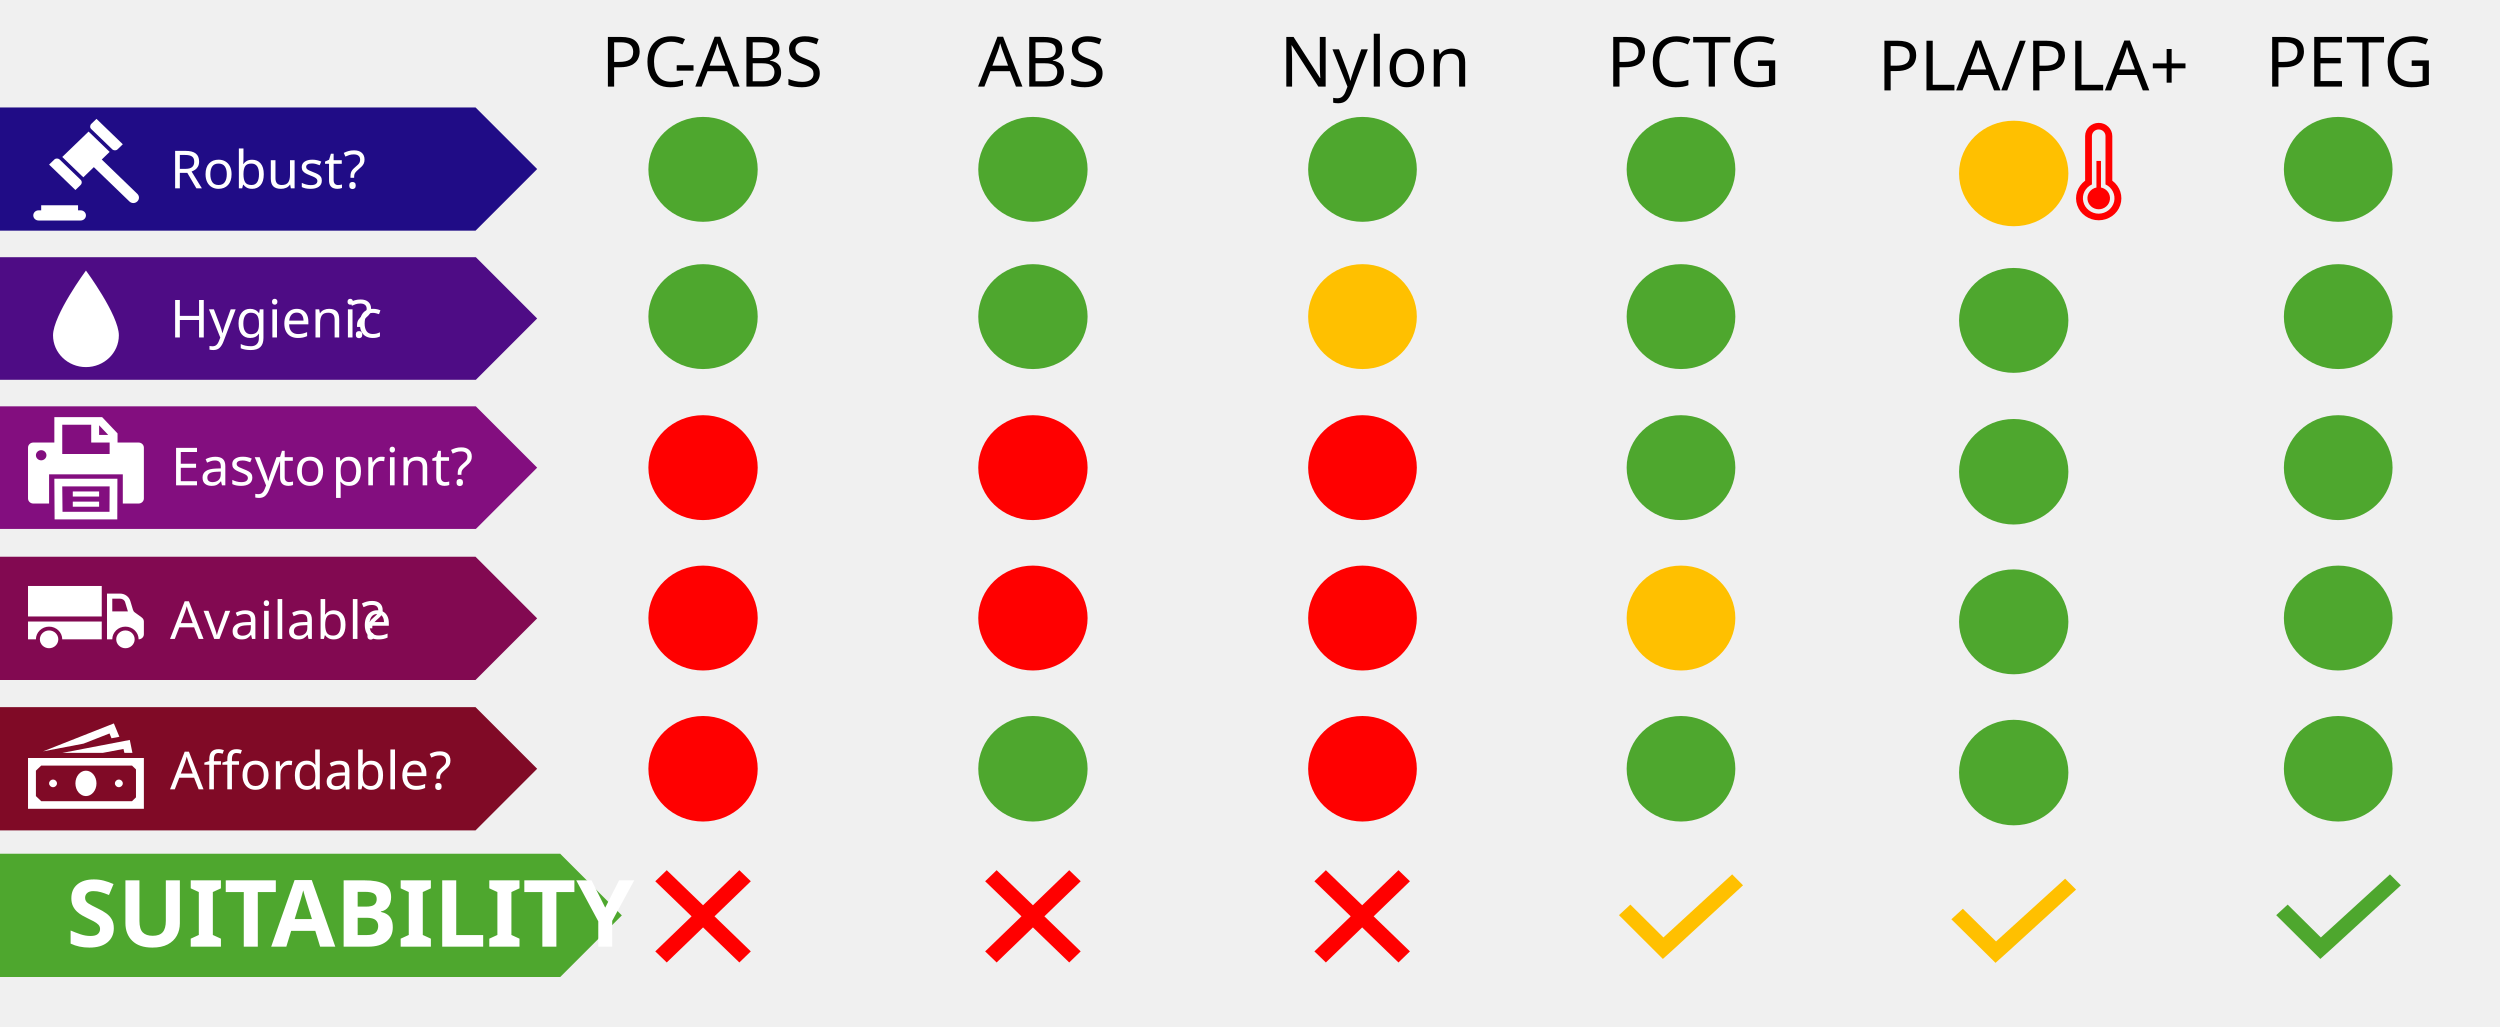
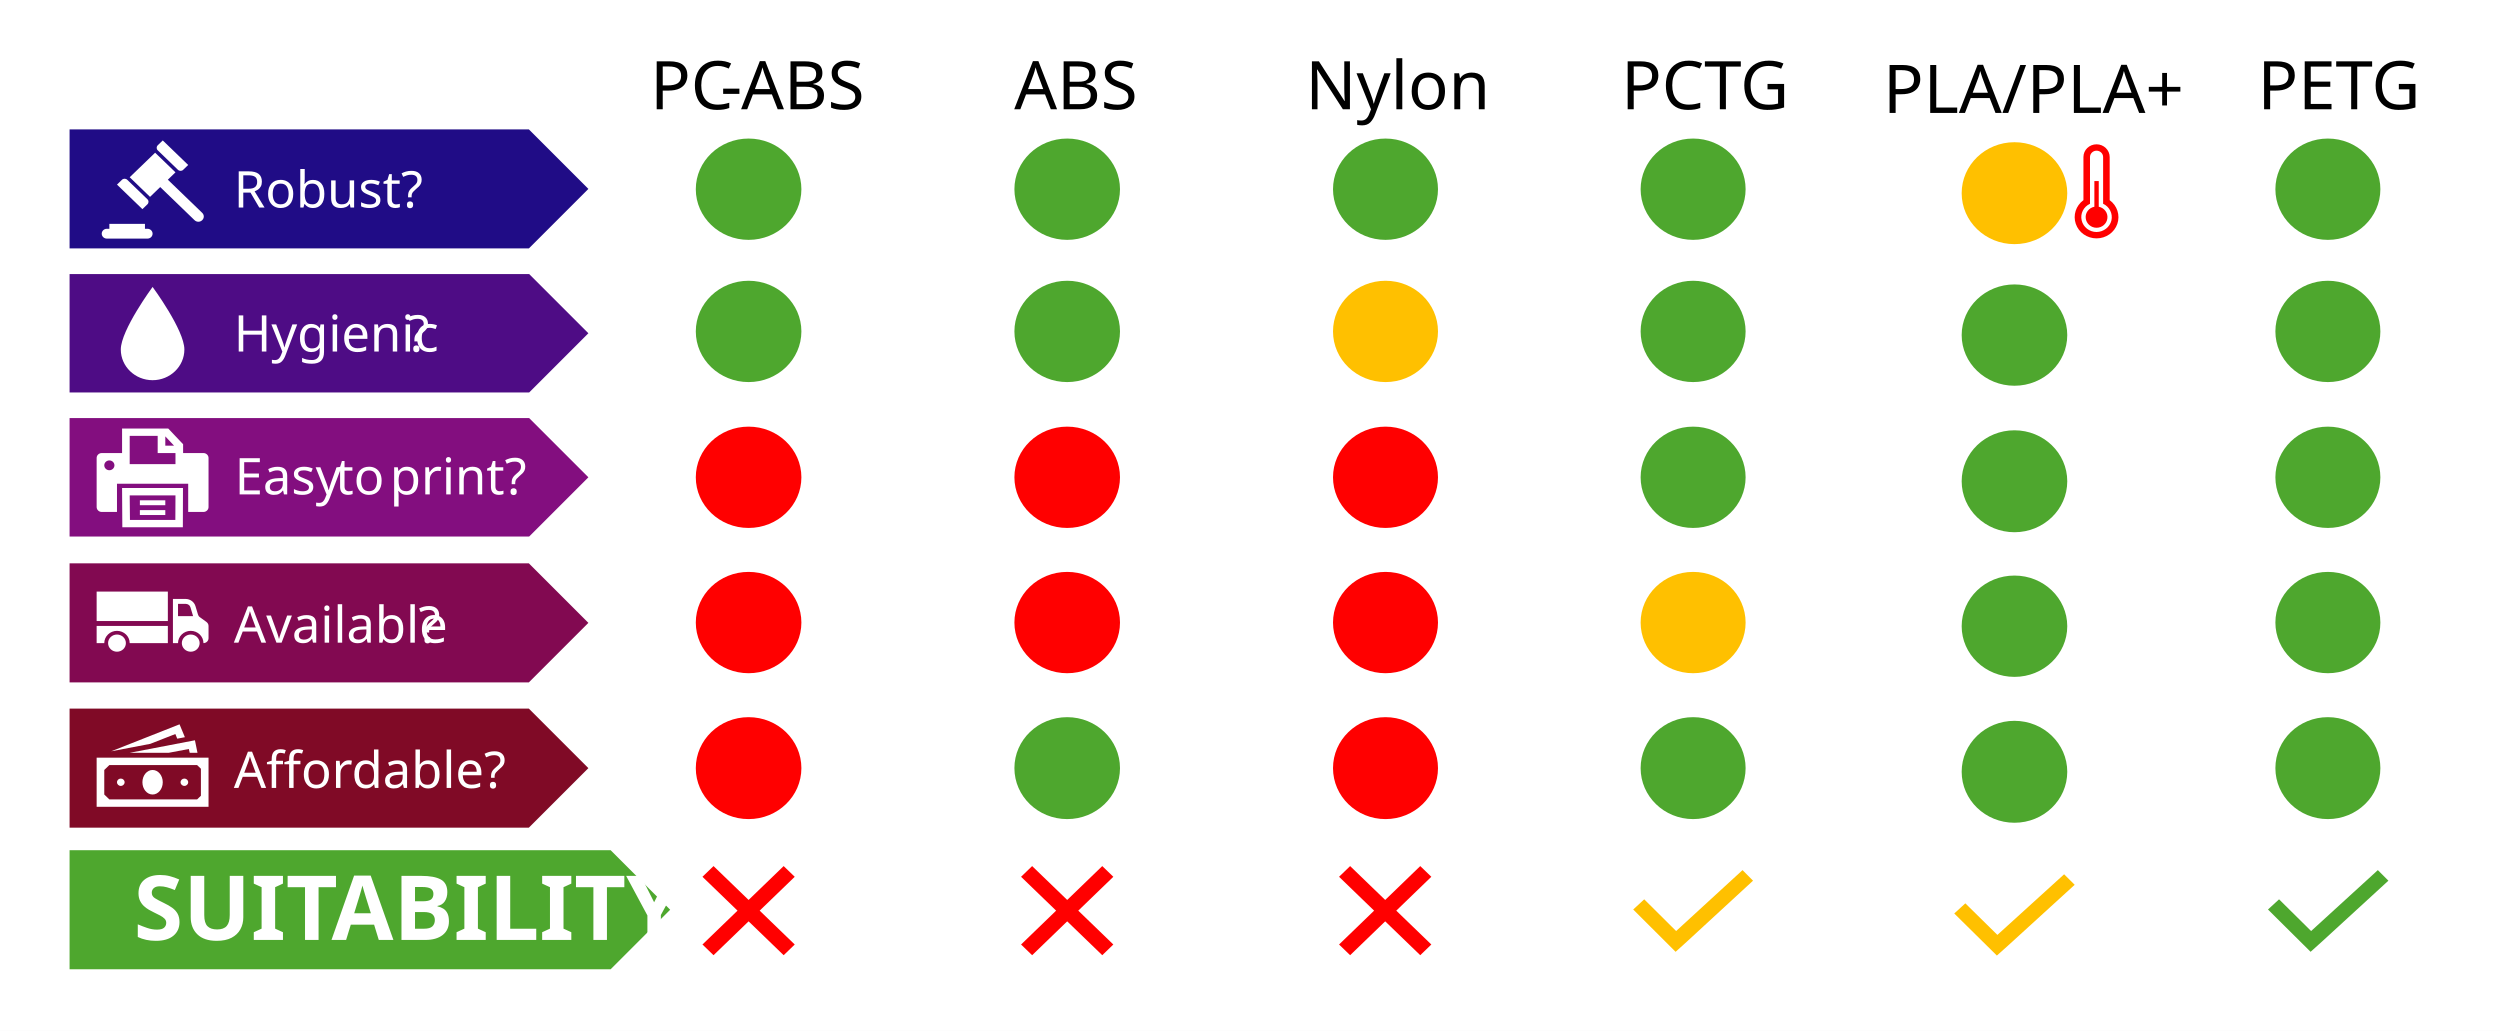
- <svg xmlns="http://www.w3.org/2000/svg" width="3956" height="1625" overflow="hidden">
+ <svg xmlns="http://www.w3.org/2000/svg" width="4096" height="1689" overflow="hidden">
  <defs>
    <clipPath id="clip0">
-       <rect x="199" y="487" width="3956" height="1625" />
+       <rect x="85" y="445" width="4096" height="1689" />
    </clipPath>
    <clipPath id="clip1">
      <rect x="2756" y="1838" width="206" height="199" />
    </clipPath>
    <clipPath id="clip2">
      <rect x="2756" y="1838" width="206" height="199" />
    </clipPath>
    <clipPath id="clip3">
      <rect x="2756" y="1838" width="206" height="199" />
    </clipPath>
    <clipPath id="clip4">
      <rect x="1208" y="1838" width="206" height="199" />
    </clipPath>
    <clipPath id="clip5">
      <rect x="1208" y="1838" width="206" height="199" />
    </clipPath>
    <clipPath id="clip6">
      <rect x="1208" y="1838" width="206" height="199" />
    </clipPath>
    <clipPath id="clip7">
      <rect x="235" y="658" width="200" height="195" />
    </clipPath>
    <clipPath id="clip8">
      <rect x="235" y="658" width="200" height="195" />
    </clipPath>
    <clipPath id="clip9">
      <rect x="235" y="658" width="200" height="195" />
    </clipPath>
    <clipPath id="clip10">
      <rect x="3434" y="675" width="172" height="167" />
    </clipPath>
    <clipPath id="clip11">
      <rect x="3434" y="675" width="172" height="167" />
    </clipPath>
    <clipPath id="clip12">
      <rect x="3434" y="675" width="172" height="167" />
    </clipPath>
    <clipPath id="clip13">
      <rect x="235" y="895" width="200" height="193" />
    </clipPath>
    <clipPath id="clip14">
      <rect x="235" y="895" width="200" height="193" />
    </clipPath>
    <clipPath id="clip15">
      <rect x="235" y="895" width="200" height="193" />
    </clipPath>
    <clipPath id="clip16">
      <rect x="235" y="1130" width="200" height="195" />
    </clipPath>
    <clipPath id="clip17">
      <rect x="235" y="1130" width="200" height="195" />
    </clipPath>
    <clipPath id="clip18">
      <rect x="235" y="1130" width="200" height="195" />
    </clipPath>
    <clipPath id="clip19">
      <rect x="235" y="1366" width="200" height="193" />
    </clipPath>
    <clipPath id="clip20">
      <rect x="235" y="1366" width="200" height="193" />
    </clipPath>
    <clipPath id="clip21">
      <rect x="235" y="1366" width="200" height="193" />
    </clipPath>
    <clipPath id="clip22">
      <rect x="235" y="1606" width="200" height="193" />
    </clipPath>
    <clipPath id="clip23">
      <rect x="235" y="1606" width="200" height="193" />
    </clipPath>
    <clipPath id="clip24">
      <rect x="235" y="1606" width="200" height="193" />
    </clipPath>
    <clipPath id="clip25">
      <rect x="1731" y="1838" width="205" height="199" />
    </clipPath>
    <clipPath id="clip26">
      <rect x="1731" y="1838" width="205" height="199" />
    </clipPath>
    <clipPath id="clip27">
      <rect x="1731" y="1838" width="205" height="199" />
    </clipPath>
    <clipPath id="clip28">
      <rect x="2251" y="1838" width="207" height="199" />
    </clipPath>
    <clipPath id="clip29">
      <rect x="2251" y="1838" width="207" height="199" />
    </clipPath>
    <clipPath id="clip30">
      <rect x="2251" y="1838" width="207" height="199" />
    </clipPath>
    <clipPath id="clip31">
      <rect x="3283" y="1844" width="206" height="198" />
    </clipPath>
    <clipPath id="clip32">
      <rect x="3283" y="1844" width="206" height="198" />
    </clipPath>
    <clipPath id="clip33">
      <rect x="3283" y="1844" width="206" height="198" />
    </clipPath>
    <clipPath id="clip34">
      <rect x="3797" y="1838" width="205" height="199" />
    </clipPath>
    <clipPath id="clip35">
      <rect x="3797" y="1838" width="205" height="199" />
    </clipPath>
    <clipPath id="clip36">
      <rect x="3797" y="1838" width="205" height="199" />
    </clipPath>
  </defs>
-   <g clip-path="url(#clip0)" transform="translate(-199 -487)">
+   <g clip-path="url(#clip0)" transform="translate(-85 -445)">
+     <rect x="85" y="445" width="4096" height="1689" fill="#FFFFFF" />
    <path d="M199 657 951.5 657 1049 754.5 951.5 852 199 852Z" fill="#200C86" fill-rule="evenodd" />
    <g clip-path="url(#clip1)">
      <g clip-path="url(#clip2)">
        <g clip-path="url(#clip3)">
          <path d="M177.581 32.587 71.981 132.412 21.244 80.438 3.712 97.144 71.156 166.444 88.894 149.944 194.287 49.913Z" fill="#FFC000" transform="matrix(1.0303 0 0 1 2757 1838)" />
        </g>
      </g>
    </g>
    <g clip-path="url(#clip4)">
      <g clip-path="url(#clip5)">
        <g clip-path="url(#clip6)">
          <path d="M172.012 43.519 154.481 25.988 99 81.469 43.519 25.988 25.988 43.519 81.469 99 25.988 154.481 43.519 172.012 99 116.531 154.481 172.012 172.012 154.481 116.531 99Z" fill="#FF0000" transform="matrix(1.03535 0 0 1 1209 1838)" />
        </g>
      </g>
    </g>
    <g clip-path="url(#clip7)">
      <g clip-path="url(#clip8)">
        <g clip-path="url(#clip9)">
          <path d="M88.458 160.833 84.438 160.833 84.438 152.792 28.146 152.792 28.146 160.833 24.125 160.833C19.702 160.833 16.083 164.452 16.083 168.875 16.083 173.298 19.702 176.917 24.125 176.917L88.458 176.917C92.881 176.917 96.5 173.298 96.5 168.875 96.5 164.452 92.881 160.833 88.458 160.833Z" fill="#FFFFFF" transform="matrix(1.03627 0 0 1 235 659)" />
          <path d="M88.257 120.826C90.67 118.414 90.67 114.594 88.257 112.382L56.493 80.618C54.08 78.205 50.261 78.205 48.049 80.618L40.208 88.458 80.417 128.667 88.257 120.826Z" fill="#FFFFFF" transform="matrix(1.03627 0 0 1 235 659)" />
          <path d="M136.507 64.132C138.92 66.545 142.74 66.545 144.951 64.132L152.792 56.292 112.583 16.083 104.743 23.924C102.33 26.337 102.33 30.156 104.743 32.368L136.507 64.132Z" fill="#FFFFFF" transform="matrix(1.03627 0 0 1 235 659)" />
          <path d="M174.906 134.698 120.625 80.417 132.688 68.354 100.521 36.188 60.313 76.396 92.479 108.563 108.563 92.479 162.844 146.761C166.262 150.178 171.489 150.178 174.906 146.761 178.324 143.343 178.324 138.116 174.906 134.698Z" fill="#FFFFFF" transform="matrix(1.03627 0 0 1 235 659)" />
        </g>
      </g>
    </g>
    <g clip-path="url(#clip10)">
      <g clip-path="url(#clip11)">
        <g clip-path="url(#clip12)">
          <path d="M83.5 150.126C72.193 150.126 62.277 142.124 59.842 131.164 57.232 120.031 62.799 108.724 73.062 103.853L73.062 27.311C73.062 21.571 77.759 16.874 83.5 16.874 89.24 16.874 93.937 21.571 93.937 27.311L93.937 103.853C104.201 108.724 109.594 120.031 107.158 131.164 104.549 142.124 94.807 149.952 83.5 150.126L83.5 150.126ZM104.375 97.938 104.375 27.311C104.375 15.83 94.981 6.436 83.5 6.436 72.019 6.436 62.625 15.656 62.625 27.311L62.625 97.938C50.622 106.984 45.751 122.64 50.448 136.731 55.145 150.996 68.54 160.563 83.5 160.563 98.46 160.563 111.855 150.996 116.552 136.731 121.249 122.64 116.378 106.984 104.375 97.938Z" fill="#FF0000" transform="matrix(1.02994 0 0 1 3434 675)" />
          <path d="M86.979 108.724 86.979 66.626 80.021 66.626 80.021 108.724C71.323 110.463 65.234 118.639 66.278 127.511 67.148 136.383 74.628 143.167 83.5 143.167 92.372 143.167 99.852 136.383 100.722 127.511 101.765 118.639 95.677 110.463 86.979 108.724Z" fill="#FF0000" transform="matrix(1.02994 0 0 1 3434 675)" />
        </g>
      </g>
    </g>
    <text fill="#FFFFFF" font-family="Calibri,Calibri_MSFontService,sans-serif" font-weight="400" font-size="83" transform="matrix(1 0 0 1 468.071 785)">Robust?</text>
    <path d="M199 894 952 894 1049 991 952 1088 199 1088Z" fill="#4E0C85" fill-rule="evenodd" />
    <text fill="#FFFFFF" font-family="Calibri,Calibri_MSFontService,sans-serif" font-weight="400" font-size="83" transform="matrix(1 0 0 1 468.071 1021)">Hygienic<tspan font-size="83" x="284.258" y="0">?</tspan>
    </text>
    <g clip-path="url(#clip13)">
      <g clip-path="url(#clip14)">
        <g clip-path="url(#clip15)">
          <path d="M96.5 20.104C96.5 20.104 46.239 90.871 46.239 122.635 46.239 150.379 68.756 172.896 96.5 172.896 124.244 172.896 146.76 150.379 146.76 122.635 146.76 90.67 96.5 20.104 96.5 20.104Z" fill="#FFFFFF" transform="matrix(1.03627 0 0 1 235 895)" />
        </g>
      </g>
    </g>
    <path d="M199 1130 952 1130 1049 1227 952 1324 199 1324Z" fill="#830E7F" fill-rule="evenodd" />
    <text fill="#FFFFFF" font-family="Calibri,Calibri_MSFontService,sans-serif" font-weight="400" font-size="83" transform="matrix(1 0 0 1 469.562 1255)">Easy <tspan font-size="83" x="165" y="0">to</tspan>
      <tspan font-size="83" x="254.146" y="0">print</tspan>?</text>
    <g clip-path="url(#clip16)">
      <g clip-path="url(#clip17)">
        <g clip-path="url(#clip18)">
          <path d="M132.688 125.651 132.487 165.86 60.715 165.86 60.313 125.651 132.688 125.651ZM48.652 177.922 144.348 177.922 144.549 113.589 48.25 113.589 48.652 177.922Z" fill="#FFFFFF" transform="matrix(1.03627 0 0 1 235 1131)" />
          <path d="M76.396 133.693 116.604 133.693 116.604 141.735 76.396 141.735Z" fill="#FFFFFF" transform="matrix(1.03627 0 0 1 235 1131)" />
          <path d="M76.396 149.776 116.604 149.776 116.604 157.818 76.396 157.818Z" fill="#FFFFFF" transform="matrix(1.03627 0 0 1 235 1131)" />
          <path d="M132.688 74.385 60.313 74.385 60.313 28.146 104.542 28.146 104.542 56.292 132.688 56.292 132.688 74.385ZM116.604 28.95 130.476 44.229 116.604 44.229 116.604 28.95ZM28.146 84.438C23.723 84.438 20.104 80.819 20.104 76.396 20.104 71.973 23.723 68.354 28.146 68.354 32.569 68.354 36.188 71.973 36.188 76.396 36.188 80.819 32.569 84.438 28.146 84.438ZM176.917 56.292 144.75 56.292 144.75 41.817 121.228 16.083 48.25 16.083 48.25 56.292 16.083 56.292C11.66 56.292 8.042 59.91 8.042 64.333L8.042 144.75C8.042 149.173 11.66 152.792 16.083 152.792L40.208 152.792 40.208 106.552 152.792 106.552 152.792 152.792 176.917 152.792C181.34 152.792 184.959 149.173 184.959 144.75L184.959 64.333C184.959 59.91 181.34 56.292 176.917 56.292Z" fill="#FFFFFF" transform="matrix(1.03627 0 0 1 235 1131)" />
        </g>
      </g>
    </g>
    <path d="M199 1368 951.5 1368 1049 1465.5 951.5 1563 199 1563Z" fill="#820951" fill-rule="evenodd" />
    <text fill="#FFFFFF" font-family="Calibri,Calibri_MSFontService,sans-serif" font-weight="400" font-size="83" transform="matrix(1 0 0 1 468.071 1498)">Available<tspan font-size="83" x="302.615" y="0">?</tspan>
    </text>
    <g clip-path="url(#clip19)">
      <g clip-path="url(#clip20)">
        <g clip-path="url(#clip21)">
          <path d="M54.281 132.687C54.281 140.46 47.98 146.76 40.208 146.76 32.436 146.76 26.135 140.46 26.135 132.687 26.135 124.915 32.436 118.614 40.208 118.614 47.98 118.614 54.281 124.915 54.281 132.687Z" fill="#FFFFFF" transform="matrix(1.03627 0 0 1 235 1366)" />
          <path d="M170.885 132.687C170.885 140.46 164.585 146.76 156.812 146.76 149.04 146.76 142.739 140.46 142.739 132.687 142.739 124.915 149.04 118.614 156.812 118.614 164.585 118.614 170.885 124.915 170.885 132.687Z" fill="#FFFFFF" transform="matrix(1.03627 0 0 1 235 1366)" />
          <path d="M8.042 48.25 120.625 48.25 120.625 96.5 8.042 96.5Z" fill="#FFFFFF" transform="matrix(1.03627 0 0 1 235 1366)" />
          <path d="M136.708 68.354 148.771 68.354C152.389 68.354 155.606 70.767 156.41 74.184L160.431 88.056C160.431 88.257 160.632 88.257 160.632 88.458L136.708 88.458 136.708 68.354ZM148.771 60.312 128.667 60.312 128.667 88.458 128.667 100.521 128.667 132.687 136.708 132.687C136.708 121.63 145.755 112.583 156.812 112.583 167.87 112.583 176.917 121.63 176.917 132.687 181.339 132.687 184.958 129.069 184.958 124.646L184.958 104.542C184.958 101.928 183.752 99.717 181.742 98.108L171.086 90.067C169.679 89.061 168.674 87.453 168.272 85.845L164.251 71.973C162.24 65.137 155.807 60.312 148.771 60.312Z" fill="#FFFFFF" transform="matrix(1.03627 0 0 1 235 1366)" />
          <path d="M120.625 132.687 60.312 132.687C60.312 121.63 51.266 112.583 40.208 112.583 29.151 112.583 20.104 121.63 20.104 132.687L8.042 132.687 8.042 104.542 120.625 104.542 120.625 132.687Z" fill="#FFFFFF" transform="matrix(1.03627 0 0 1 235 1366)" />
        </g>
      </g>
    </g>
    <path d="M199 1606 951.5 1606 1049 1703.5 951.5 1801 199 1801Z" fill="#800A26" fill-rule="evenodd" />
    <text fill="#FFFFFF" font-family="Calibri,Calibri_MSFontService,sans-serif" font-weight="400" font-size="83" transform="matrix(1 0 0 1 468.071 1736)">Affordable?</text>
    <g clip-path="url(#clip22)">
      <g clip-path="url(#clip23)">
        <g clip-path="url(#clip24)">
          <path d="M172.896 142.739 166.864 148.771 28.146 148.771 20.104 140.729 20.104 100.521 28.146 92.479 166.864 92.479 172.896 98.51 172.896 142.739ZM8.042 80.417 8.042 160.833 184.958 160.833 184.958 80.417 8.042 80.417Z" fill="#FFFFFF" transform="matrix(1.03627 0 0 1 235 1606)" />
          <path d="M112.583 120.625C112.583 131.728 105.382 140.729 96.5 140.729 87.617 140.729 80.417 131.728 80.417 120.625 80.417 109.522 87.617 100.521 96.5 100.521 105.382 100.521 112.583 109.522 112.583 120.625Z" fill="#FFFFFF" transform="matrix(1.03627 0 0 1 235 1606)" />
          <path d="M52.271 120.625C52.271 123.956 49.571 126.656 46.239 126.656 42.909 126.656 40.208 123.956 40.208 120.625 40.208 117.294 42.909 114.594 46.239 114.594 49.571 114.594 52.271 117.294 52.271 120.625Z" fill="#FFFFFF" transform="matrix(1.03627 0 0 1 235 1606)" />
          <path d="M152.792 120.625C152.792 123.956 150.091 126.656 146.76 126.656 143.429 126.656 140.729 123.956 140.729 120.625 140.729 117.294 143.429 114.594 146.76 114.594 150.091 114.594 152.792 117.294 152.792 120.625Z" fill="#FFFFFF" transform="matrix(1.03627 0 0 1 235 1606)" />
          <path d="M132.486 41.616 135.502 49.255 147.564 46.843 139.121 25.733 30.96 69.962 92.881 57.699Z" fill="#FFFFFF" transform="matrix(1.03627 0 0 1 235 1606)" />
          <path d="M122.032 72.375 153.797 66.143 155.204 72.375 167.468 72.375 163.447 51.869 60.312 72.375Z" fill="#FFFFFF" transform="matrix(1.03627 0 0 1 235 1606)" />
        </g>
      </g>
    </g>
    <text font-family="Calibri,Calibri_MSFontService,sans-serif" font-weight="400" font-size="110" transform="matrix(1 0 0 1 1150.25 624)">PC<tspan font-size="110" x="115.156" y="0">-</tspan>
      <tspan font-size="110" x="148.958" y="0">ABS</tspan>
      <tspan font-size="110" x="596.451" y="0">ABS</tspan>
      <tspan font-size="110" x="1073.54" y="0">Nylon</tspan>
      <tspan font-size="110" x="1590.86" y="0">PCTG</tspan>
      <tspan font-size="110" x="2019.98" y="6">PLA/PLA+</tspan>
      <tspan font-size="110" x="2633.58" y="0">PETG</tspan>
    </text>
    <path d="M1225 755C1225 709.16 1263.73 672 1311.5 672 1359.27 672 1398 709.16 1398 755 1398 800.84 1359.27 838 1311.5 838 1263.73 838 1225 800.84 1225 755Z" fill="#4EA72E" fill-rule="evenodd" />
    <path d="M1747 755C1747 709.16 1785.73 672 1833.5 672 1881.27 672 1920 709.16 1920 755 1920 800.84 1881.27 838 1833.5 838 1785.73 838 1747 800.84 1747 755Z" fill="#4EA72E" fill-rule="evenodd" />
    <path d="M2269 755C2269 709.16 2307.5 672 2355 672 2402.5 672 2441 709.16 2441 755 2441 800.84 2402.5 838 2355 838 2307.5 838 2269 800.84 2269 755Z" fill="#4EA72E" fill-rule="evenodd" />
    <path d="M2773 755C2773 709.16 2811.5 672 2859 672 2906.5 672 2945 709.16 2945 755 2945 800.84 2906.5 838 2859 838 2811.5 838 2773 800.84 2773 755Z" fill="#4EA72E" fill-rule="evenodd" />
    <path d="M3299 761.5C3299 715.384 3337.73 678 3385.5 678 3433.27 678 3472 715.384 3472 761.5 3472 807.616 3433.27 845 3385.5 845 3337.73 845 3299 807.616 3299 761.5Z" fill="#FFC000" fill-rule="evenodd" />
    <path d="M3813 755C3813 709.16 3851.5 672 3899 672 3946.5 672 3985 709.16 3985 755 3985 800.84 3946.5 838 3899 838 3851.5 838 3813 800.84 3813 755Z" fill="#4EA72E" fill-rule="evenodd" />
    <path d="M1225 988C1225 942.161 1263.73 905 1311.5 905 1359.27 905 1398 942.161 1398 988 1398 1033.84 1359.27 1071 1311.5 1071 1263.73 1071 1225 1033.84 1225 988Z" fill="#4EA72E" fill-rule="evenodd" />
    <path d="M1747 988C1747 942.161 1785.73 905 1833.5 905 1881.27 905 1920 942.161 1920 988 1920 1033.84 1881.27 1071 1833.5 1071 1785.73 1071 1747 1033.84 1747 988Z" fill="#4EA72E" fill-rule="evenodd" />
    <path d="M2269 988C2269 942.161 2307.5 905 2355 905 2402.5 905 2441 942.161 2441 988 2441 1033.84 2402.5 1071 2355 1071 2307.5 1071 2269 1033.84 2269 988Z" fill="#FFC000" fill-rule="evenodd" />
    <path d="M2773 988C2773 942.161 2811.5 905 2859 905 2906.5 905 2945 942.161 2945 988 2945 1033.84 2906.5 1071 2859 1071 2811.5 1071 2773 1033.84 2773 988Z" fill="#4EA72E" fill-rule="evenodd" />
    <path d="M3299 994C3299 948.16 3337.73 911 3385.5 911 3433.27 911 3472 948.16 3472 994 3472 1039.84 3433.27 1077 3385.5 1077 3337.73 1077 3299 1039.84 3299 994Z" fill="#4EA72E" fill-rule="evenodd" />
    <path d="M3813 988C3813 942.161 3851.5 905 3899 905 3946.5 905 3985 942.161 3985 988 3985 1033.84 3946.5 1071 3899 1071 3851.5 1071 3813 1033.84 3813 988Z" fill="#4EA72E" fill-rule="evenodd" />
    <path d="M1225 1227C1225 1181.16 1263.73 1144 1311.5 1144 1359.27 1144 1398 1181.16 1398 1227 1398 1272.84 1359.27 1310 1311.5 1310 1263.73 1310 1225 1272.84 1225 1227Z" fill="#FF0000" fill-rule="evenodd" />
    <path d="M1225 1465C1225 1419.16 1263.73 1382 1311.5 1382 1359.27 1382 1398 1419.16 1398 1465 1398 1510.84 1359.27 1548 1311.5 1548 1263.73 1548 1225 1510.84 1225 1465Z" fill="#FF0000" fill-rule="evenodd" />
    <path d="M1225 1703.5C1225 1657.38 1263.73 1620 1311.5 1620 1359.27 1620 1398 1657.38 1398 1703.5 1398 1749.62 1359.27 1787 1311.5 1787 1263.73 1787 1225 1749.62 1225 1703.5Z" fill="#FF0000" fill-rule="evenodd" />
    <path d="M1747 1227C1747 1181.16 1785.73 1144 1833.5 1144 1881.27 1144 1920 1181.16 1920 1227 1920 1272.84 1881.27 1310 1833.5 1310 1785.73 1310 1747 1272.84 1747 1227Z" fill="#FF0000" fill-rule="evenodd" />
    <path d="M2269 1227C2269 1181.16 2307.5 1144 2355 1144 2402.5 1144 2441 1181.16 2441 1227 2441 1272.84 2402.5 1310 2355 1310 2307.5 1310 2269 1272.84 2269 1227Z" fill="#FF0000" fill-rule="evenodd" />
    <path d="M2773 1227C2773 1181.16 2811.5 1144 2859 1144 2906.5 1144 2945 1181.16 2945 1227 2945 1272.84 2906.5 1310 2859 1310 2811.5 1310 2773 1272.84 2773 1227Z" fill="#4EA72E" fill-rule="evenodd" />
    <path d="M3299 1233.5C3299 1187.38 3337.73 1150 3385.5 1150 3433.27 1150 3472 1187.38 3472 1233.5 3472 1279.62 3433.27 1317 3385.5 1317 3337.73 1317 3299 1279.62 3299 1233.5Z" fill="#4EA72E" fill-rule="evenodd" />
    <path d="M3813 1227C3813 1181.16 3851.5 1144 3899 1144 3946.5 1144 3985 1181.16 3985 1227 3985 1272.84 3946.5 1310 3899 1310 3851.5 1310 3813 1272.84 3813 1227Z" fill="#4EA72E" fill-rule="evenodd" />
    <path d="M1747 1465C1747 1419.16 1785.73 1382 1833.5 1382 1881.27 1382 1920 1419.16 1920 1465 1920 1510.84 1881.27 1548 1833.5 1548 1785.73 1548 1747 1510.84 1747 1465Z" fill="#FF0000" fill-rule="evenodd" />
    <path d="M2269 1465C2269 1419.16 2307.5 1382 2355 1382 2402.5 1382 2441 1419.16 2441 1465 2441 1510.84 2402.5 1548 2355 1548 2307.5 1548 2269 1510.84 2269 1465Z" fill="#FF0000" fill-rule="evenodd" />
    <path d="M2773 1465C2773 1419.16 2811.5 1382 2859 1382 2906.5 1382 2945 1419.16 2945 1465 2945 1510.84 2906.5 1548 2859 1548 2811.5 1548 2773 1510.84 2773 1465Z" fill="#FFC000" fill-rule="evenodd" />
    <path d="M3299 1471C3299 1425.16 3337.73 1388 3385.5 1388 3433.27 1388 3472 1425.16 3472 1471 3472 1516.84 3433.27 1554 3385.5 1554 3337.73 1554 3299 1516.84 3299 1471Z" fill="#4EA72E" fill-rule="evenodd" />
    <path d="M3813 1465C3813 1419.16 3851.5 1382 3899 1382 3946.5 1382 3985 1419.16 3985 1465 3985 1510.84 3946.5 1548 3899 1548 3851.5 1548 3813 1510.84 3813 1465Z" fill="#4EA72E" fill-rule="evenodd" />
    <path d="M1747 1703.5C1747 1657.38 1785.73 1620 1833.5 1620 1881.27 1620 1920 1657.38 1920 1703.5 1920 1749.62 1881.27 1787 1833.5 1787 1785.73 1787 1747 1749.62 1747 1703.5Z" fill="#4EA72E" fill-rule="evenodd" />
    <path d="M2269 1703.5C2269 1657.38 2307.5 1620 2355 1620 2402.5 1620 2441 1657.38 2441 1703.5 2441 1749.62 2402.5 1787 2355 1787 2307.5 1787 2269 1749.62 2269 1703.5Z" fill="#FF0000" fill-rule="evenodd" />
    <path d="M2773 1703.5C2773 1657.38 2811.5 1620 2859 1620 2906.5 1620 2945 1657.38 2945 1703.5 2945 1749.62 2906.5 1787 2859 1787 2811.5 1787 2773 1749.62 2773 1703.5Z" fill="#4EA72E" fill-rule="evenodd" />
    <path d="M3299 1709.5C3299 1663.38 3337.73 1626 3385.5 1626 3433.27 1626 3472 1663.38 3472 1709.5 3472 1755.62 3433.27 1793 3385.5 1793 3337.73 1793 3299 1755.62 3299 1709.5Z" fill="#4EA72E" fill-rule="evenodd" />
    <path d="M3813 1703.5C3813 1657.38 3851.5 1620 3899 1620 3946.5 1620 3985 1657.38 3985 1703.5 3985 1749.62 3946.5 1787 3899 1787 3851.5 1787 3813 1749.62 3813 1703.5Z" fill="#4EA72E" fill-rule="evenodd" />
    <g clip-path="url(#clip25)">
      <g clip-path="url(#clip26)">
        <g clip-path="url(#clip27)">
          <path d="M172.012 43.519 154.481 25.988 99 81.469 43.519 25.988 25.988 43.519 81.469 99 25.988 154.481 43.519 172.012 99 116.531 154.481 172.012 172.012 154.481 116.531 99Z" fill="#FF0000" transform="matrix(1.03535 0 0 1 1731 1838)" />
        </g>
      </g>
    </g>
    <g clip-path="url(#clip28)">
      <g clip-path="url(#clip29)">
        <g clip-path="url(#clip30)">
          <path d="M172.012 43.519 154.481 25.988 99 81.469 43.519 25.988 25.988 43.519 81.469 99 25.988 154.481 43.519 172.012 99 116.531 154.481 172.012 172.012 154.481 116.531 99Z" fill="#FF0000" transform="matrix(1.03535 0 0 1 2252 1838)" />
        </g>
      </g>
    </g>
    <g clip-path="url(#clip31)">
      <g clip-path="url(#clip32)">
        <g clip-path="url(#clip33)">
          <path d="M176.684 32.423 71.618 131.744 21.137 80.031 3.694 96.653 70.797 165.603 88.445 149.186 193.306 49.66Z" fill="#FFC000" transform="matrix(1.04061 0 0 1 3283 1845)" />
        </g>
      </g>
    </g>
    <g clip-path="url(#clip34)">
      <g clip-path="url(#clip35)">
        <g clip-path="url(#clip36)">
          <path d="M177.581 32.587 71.981 132.412 21.244 80.438 3.712 97.144 71.156 166.444 88.894 149.944 194.287 49.913Z" fill="#4EA72E" transform="matrix(1.03535 0 0 1 3797 1838)" />
        </g>
      </g>
    </g>
    <path d="M199 1838 1085.5 1838 1183 1935.5 1085.5 2033 199 2033Z" fill="#4EA72E" fill-rule="evenodd" />
    <text fill="#FFFFFF" font-family="Calibri,Calibri_MSFontService,sans-serif" font-weight="700" font-size="147" transform="matrix(1 0 0 1 303.979 1985)">SUITABILITY</text>
  </g>
</svg>
